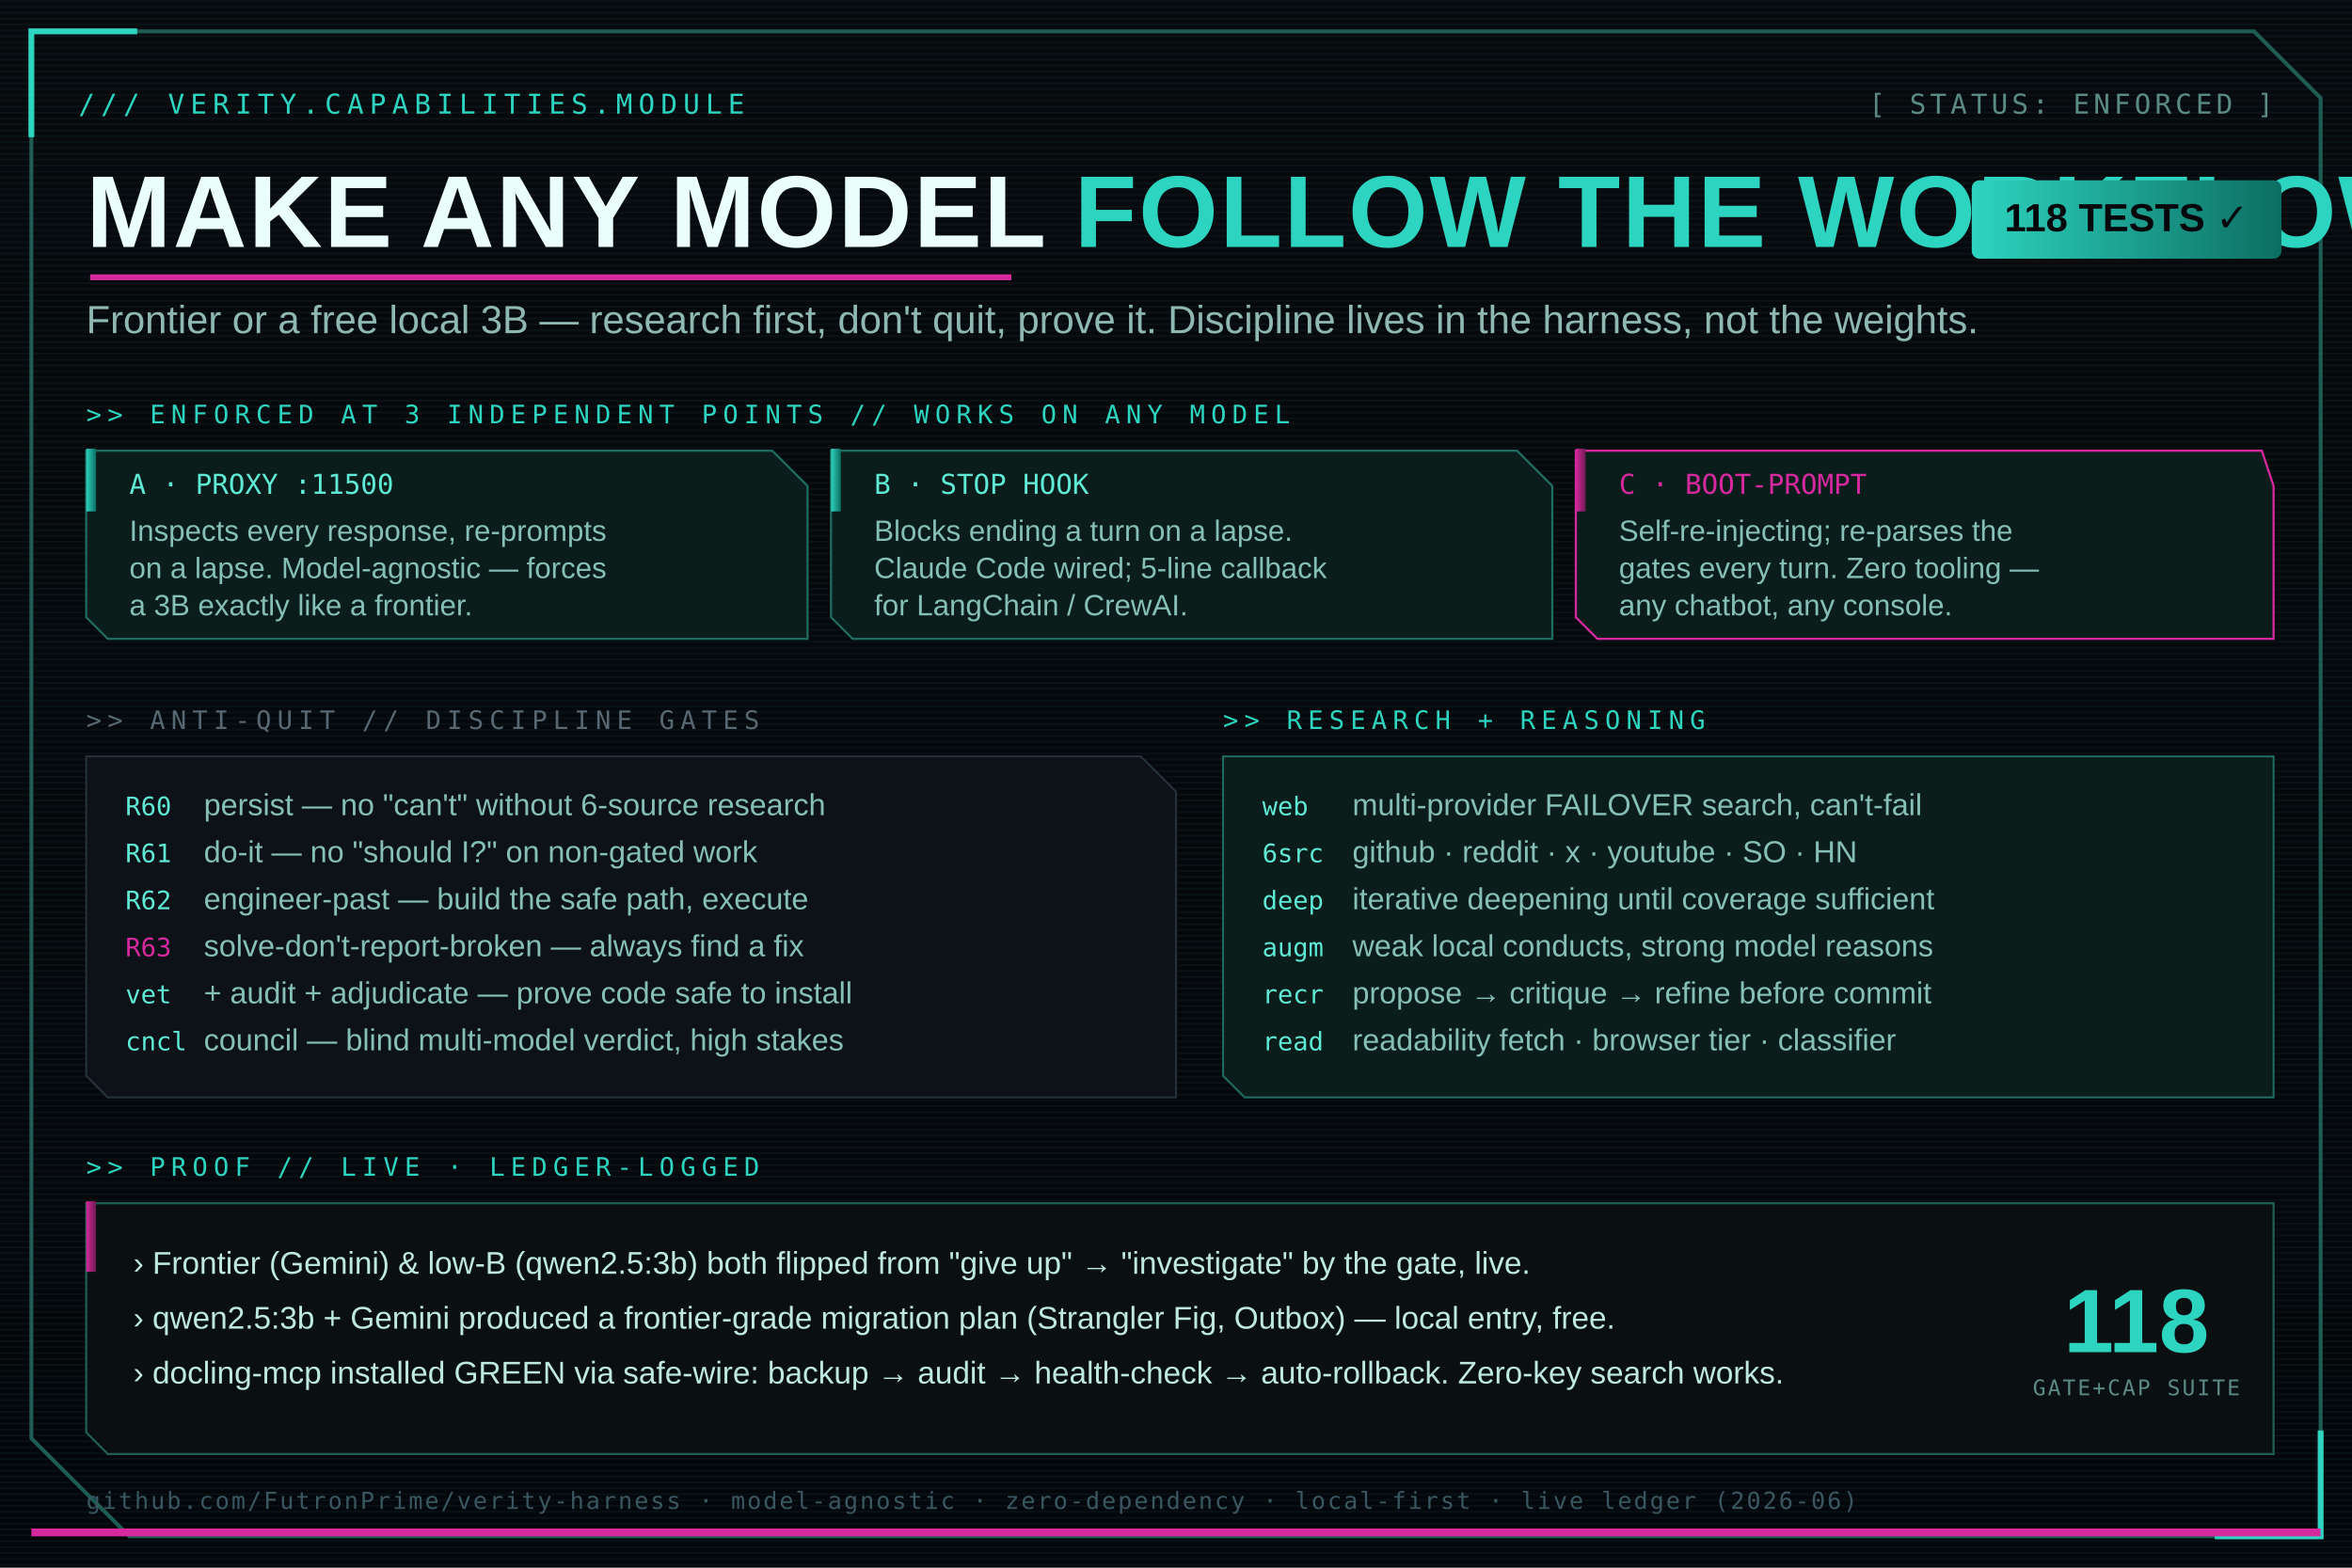
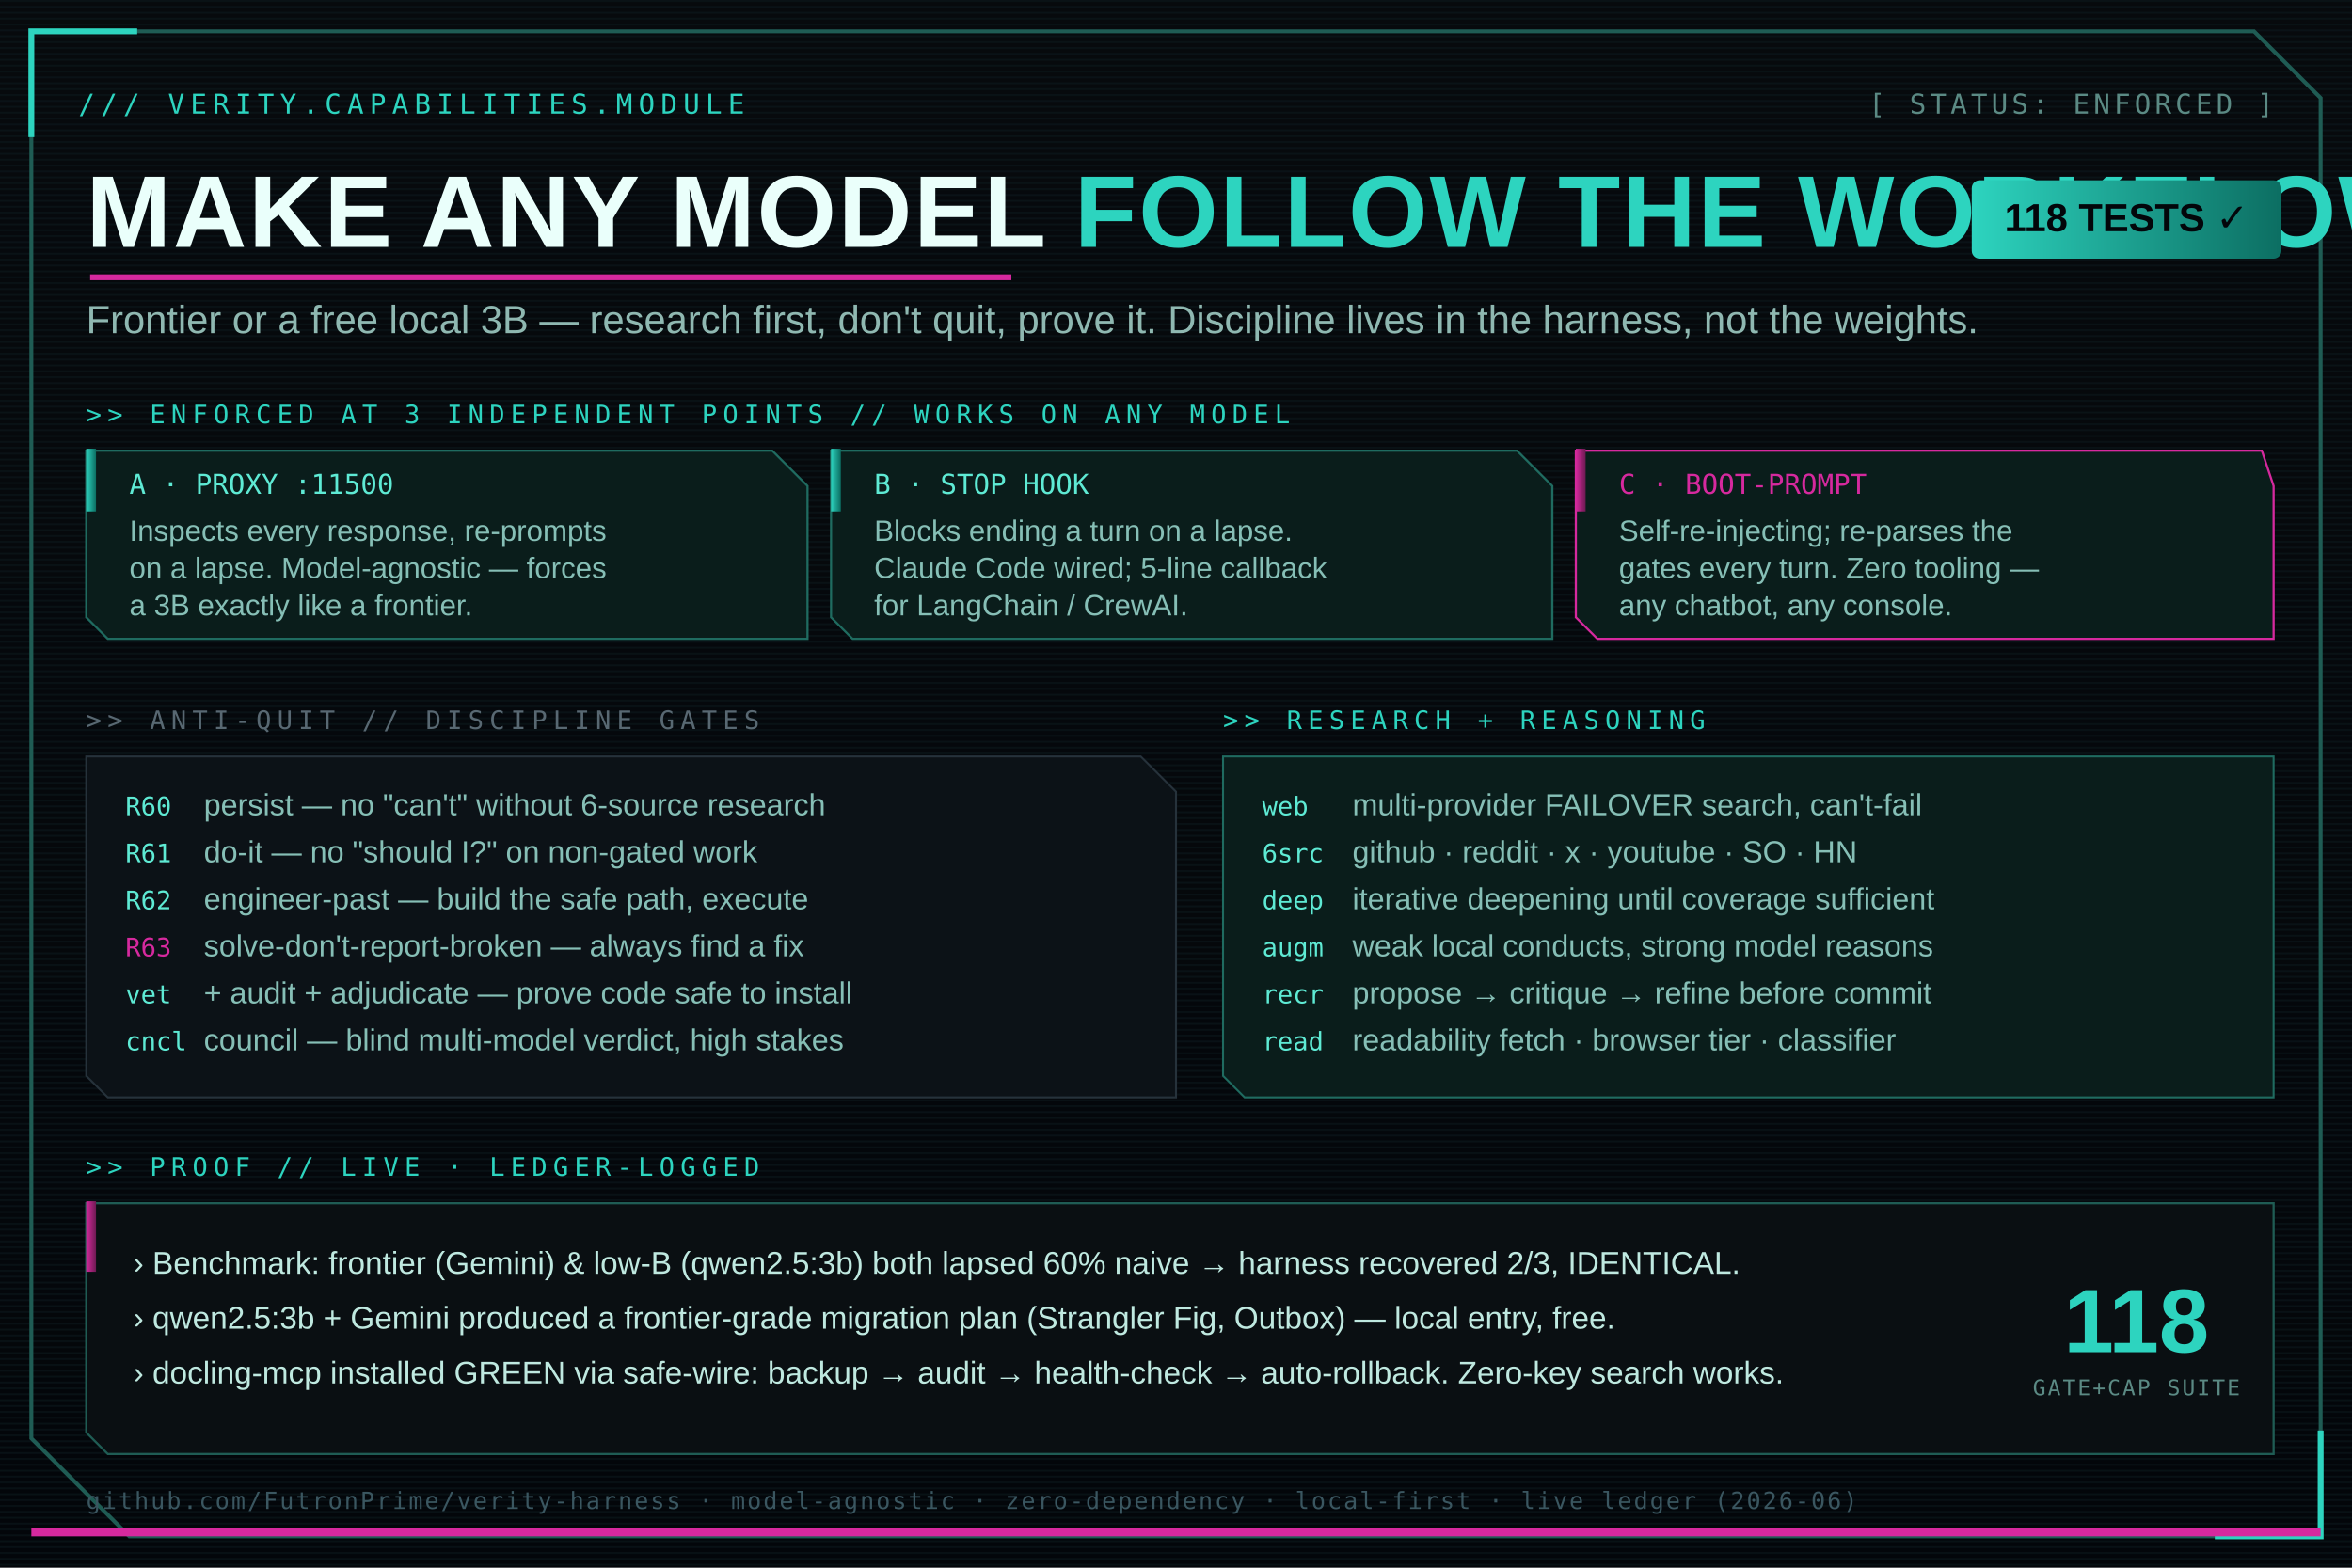
<svg xmlns="http://www.w3.org/2000/svg" viewBox="0 0 1200 800" font-family="'Arial Narrow','Helvetica Neue',Arial,sans-serif" role="img" aria-labelledby="t d">
  <defs>
    <linearGradient id="bg" x1="0" y1="0" x2="0" y2="1">
      <stop offset="0" stop-color="#070a0d" />
      <stop offset="1" stop-color="#03060a" />
    </linearGradient>
    <linearGradient id="tg" x1="0" y1="0" x2="1" y2="0">
      <stop offset="0" stop-color="#2dd4bf" />
      <stop offset="1" stop-color="#0c6e62" />
    </linearGradient>
    <linearGradient id="mg" x1="0" y1="0" x2="1" y2="0">
      <stop offset="0" stop-color="#d6299e" />
      <stop offset="1" stop-color="#6e1a52" />
    </linearGradient>
    <pattern id="scan" width="3" height="3" patternUnits="userSpaceOnUse">
      <rect width="3" height="1" fill="#0c1a1d" opacity="0.5" />
    </pattern>
    <style>.mono{font-family:'SF Mono','Menlo','Consolas',monospace} .hv{font-family:'Arial Black','Helvetica Neue',Arial,sans-serif;font-weight:900} .nar{font-family:'Arial Narrow',Arial,sans-serif}</style>
  </defs>
  <rect width="1200" height="800" fill="url(#bg)" />
  <rect width="1200" height="800" fill="url(#scan)" />
  <path d="M16,16 H1150 L1184,50 V784 H66 L16,734 Z" fill="none" stroke="#1f5c54" stroke-width="2" />
  <path d="M16,70 V16 H70 M1184,730 V784 H1130" fill="none" stroke="#2dd4bf" stroke-width="3" />
  <rect x="16" y="780" width="1168" height="4" fill="#d6299e" />
  <text x="40" y="58" class="mono" font-size="14" letter-spacing="3" fill="#2dd4bf">/// VERITY.CAPABILITIES.MODULE</text>
  <text x="1160" y="58" text-anchor="end" class="mono" font-size="14" letter-spacing="2" fill="#5b8a84">[ STATUS: ENFORCED ]</text>
  <text x="44" y="126" class="hv" font-size="52" letter-spacing="1" fill="#eafffb">MAKE ANY MODEL <tspan fill="#2dd4bf">FOLLOW THE WORKFLOW.</tspan>
  </text>
  <rect x="46" y="140" width="470" height="3" fill="#d6299e" />
  <text x="44" y="170" class="nar" font-size="20" fill="#8fb8b1">Frontier or a free local 3B — research first, don't quit, prove it. Discipline lives in the harness, not the weights.</text>
  <rect x="1006" y="92" width="158" height="40" rx="4" fill="url(#tg)" />
  <text x="1085" y="118" class="hv" font-size="20" fill="#03060a" text-anchor="middle">118 TESTS ✓</text>
  <text x="44" y="216" class="mono" font-size="13" letter-spacing="3" fill="#2dd4bf">&gt;&gt; ENFORCED AT 3 INDEPENDENT POINTS // WORKS ON ANY MODEL</text>
  <g>
    <path d="M44,230 L394,230 L412,248 L412,326 L55,326 L44,315 Z" fill="#0a1d1b" stroke="#1f6b60" stroke-width="1.1" />
    <rect x="44" y="229" width="5" height="32" fill="url(#tg)" />
    <text x="66" y="252" class="mono" font-size="14" fill="#5eead4">A · PROXY :11500</text>
    <text x="66" y="276" class="nar" font-size="15" fill="#86bfb6">Inspects every response, re-prompts</text>
    <text x="66" y="295" class="nar" font-size="15" fill="#86bfb6">on a lapse. Model-agnostic — forces</text>
    <text x="66" y="314" class="nar" font-size="15" fill="#86bfb6">a 3B exactly like a frontier.</text>
    <path d="M424,230 L774,230 L792,248 L792,326 L435,326 L424,315 Z" fill="#0a1d1b" stroke="#1f6b60" stroke-width="1.1" />
    <rect x="424" y="229" width="5" height="32" fill="url(#tg)" />
    <text x="446" y="252" class="mono" font-size="14" fill="#5eead4">B · STOP HOOK</text>
    <text x="446" y="276" class="nar" font-size="15" fill="#86bfb6">Blocks ending a turn on a lapse.</text>
    <text x="446" y="295" class="nar" font-size="15" fill="#86bfb6">Claude Code wired; 5-line callback</text>
    <text x="446" y="314" class="nar" font-size="15" fill="#86bfb6">for LangChain / CrewAI.</text>
    <path d="M804,230 L1154,230 L1160,248 L1160,326 L815,326 L804,315 Z" fill="#0a1d1b" stroke="#d6299e" stroke-width="1.1" />
    <rect x="804" y="229" width="5" height="32" fill="url(#mg)" />
    <text x="826" y="252" class="mono" font-size="14" fill="#d6299e">C · BOOT-PROMPT</text>
    <text x="826" y="276" class="nar" font-size="15" fill="#86bfb6">Self-re-injecting; re-parses the</text>
    <text x="826" y="295" class="nar" font-size="15" fill="#86bfb6">gates every turn. Zero tooling —</text>
    <text x="826" y="314" class="nar" font-size="15" fill="#86bfb6">any chatbot, any console.</text>
  </g>
  <text x="44" y="372" class="mono" font-size="13" letter-spacing="3" fill="#586872">&gt;&gt; ANTI-QUIT // DISCIPLINE GATES</text>
  <text x="624" y="372" class="mono" font-size="13" letter-spacing="3" fill="#2dd4bf">&gt;&gt; RESEARCH + REASONING</text>
  <path d="M44,386 L582,386 L600,404 L600,560 L55,560 L44,549 Z" fill="#0c1217" stroke="#26323b" stroke-width="1.0" />
  <path d="M624,386 L1160,386 L1160,404 L1160,560 L635,560 L624,549 Z" fill="#0a1d1b" stroke="#1f6b60" stroke-width="1.0" />
  <g class="nar" font-size="15.5">
    <text x="64" y="416" class="mono" font-size="13" fill="#5eead4">R60</text>
    <text x="104" y="416" fill="#86bfb6">persist — no "can't" without 6-source research</text>
    <text x="64" y="440" class="mono" font-size="13" fill="#5eead4">R61</text>
    <text x="104" y="440" fill="#86bfb6">do-it — no "should I?" on non-gated work</text>
    <text x="64" y="464" class="mono" font-size="13" fill="#5eead4">R62</text>
    <text x="104" y="464" fill="#86bfb6">engineer-past — build the safe path, execute</text>
    <text x="64" y="488" class="mono" font-size="13" fill="#d6299e">R63</text>
    <text x="104" y="488" fill="#86bfb6">solve-don't-report-broken — always find a fix</text>
    <text x="64" y="512" class="mono" font-size="13" fill="#5eead4">vet</text>
    <text x="104" y="512" fill="#86bfb6">+ audit + adjudicate — prove code safe to install</text>
    <text x="64" y="536" class="mono" font-size="13" fill="#5eead4">cncl</text>
    <text x="104" y="536" fill="#86bfb6">council — blind multi-model verdict, high stakes</text>
    <text x="644" y="416" class="mono" font-size="13" fill="#5eead4">web</text>
    <text x="690" y="416" fill="#86bfb6">multi-provider FAILOVER search, can't-fail</text>
    <text x="644" y="440" class="mono" font-size="13" fill="#5eead4">6src</text>
    <text x="690" y="440" fill="#86bfb6">github · reddit · x · youtube · SO · HN</text>
    <text x="644" y="464" class="mono" font-size="13" fill="#5eead4">deep</text>
    <text x="690" y="464" fill="#86bfb6">iterative deepening until coverage sufficient</text>
    <text x="644" y="488" class="mono" font-size="13" fill="#5eead4">augm</text>
    <text x="690" y="488" fill="#86bfb6">weak local conducts, strong model reasons</text>
    <text x="644" y="512" class="mono" font-size="13" fill="#5eead4">recr</text>
    <text x="690" y="512" fill="#86bfb6">propose → critique → refine before commit</text>
    <text x="644" y="536" class="mono" font-size="13" fill="#5eead4">read</text>
    <text x="690" y="536" fill="#86bfb6">readability fetch · browser tier · classifier</text>
  </g>
  <text x="44" y="600" class="mono" font-size="13" letter-spacing="3" fill="#2dd4bf">&gt;&gt; PROOF // LIVE · LEDGER-LOGGED</text>
  <path d="M44,614 L1160,614 L1160,632 L1160,742 L55,742 L44,731 Z" fill="#0a0f12" stroke="#1f5c54" stroke-width="1.1" />
  <rect x="44" y="613" width="5" height="36" fill="url(#mg)" />
  <g class="nar" font-size="16" fill="#bfe9e0">
-     <text x="68" y="650">› Frontier (Gemini) &amp; low-B (qwen2.5:3b) both flipped from "give up" → "investigate" by the gate, live.</text>
+     <text x="68" y="650">› Benchmark: frontier (Gemini) &amp; low-B (qwen2.5:3b) both lapsed 60% naive → harness recovered 2/3, IDENTICAL.</text>
    <text x="68" y="678">› qwen2.5:3b + Gemini produced a frontier-grade migration plan (Strangler Fig, Outbox) — local entry, free.</text>
    <text x="68" y="706">› docling-mcp installed GREEN via safe-wire: backup → audit → health-check → auto-rollback. Zero-key search works.</text>
  </g>
  <text x="1090" y="690" class="hv" font-size="46" fill="#2dd4bf" text-anchor="middle">118</text>
  <text x="1090" y="712" class="mono" font-size="11" fill="#5b8a84" text-anchor="middle" letter-spacing="1">GATE+CAP SUITE</text>
  <text x="44" y="770" class="mono" font-size="12" letter-spacing="1" fill="#3a5660">github.com/FutronPrime/verity-harness · model-agnostic · zero-dependency · local-first · live ledger (2026-06)</text>
</svg>
